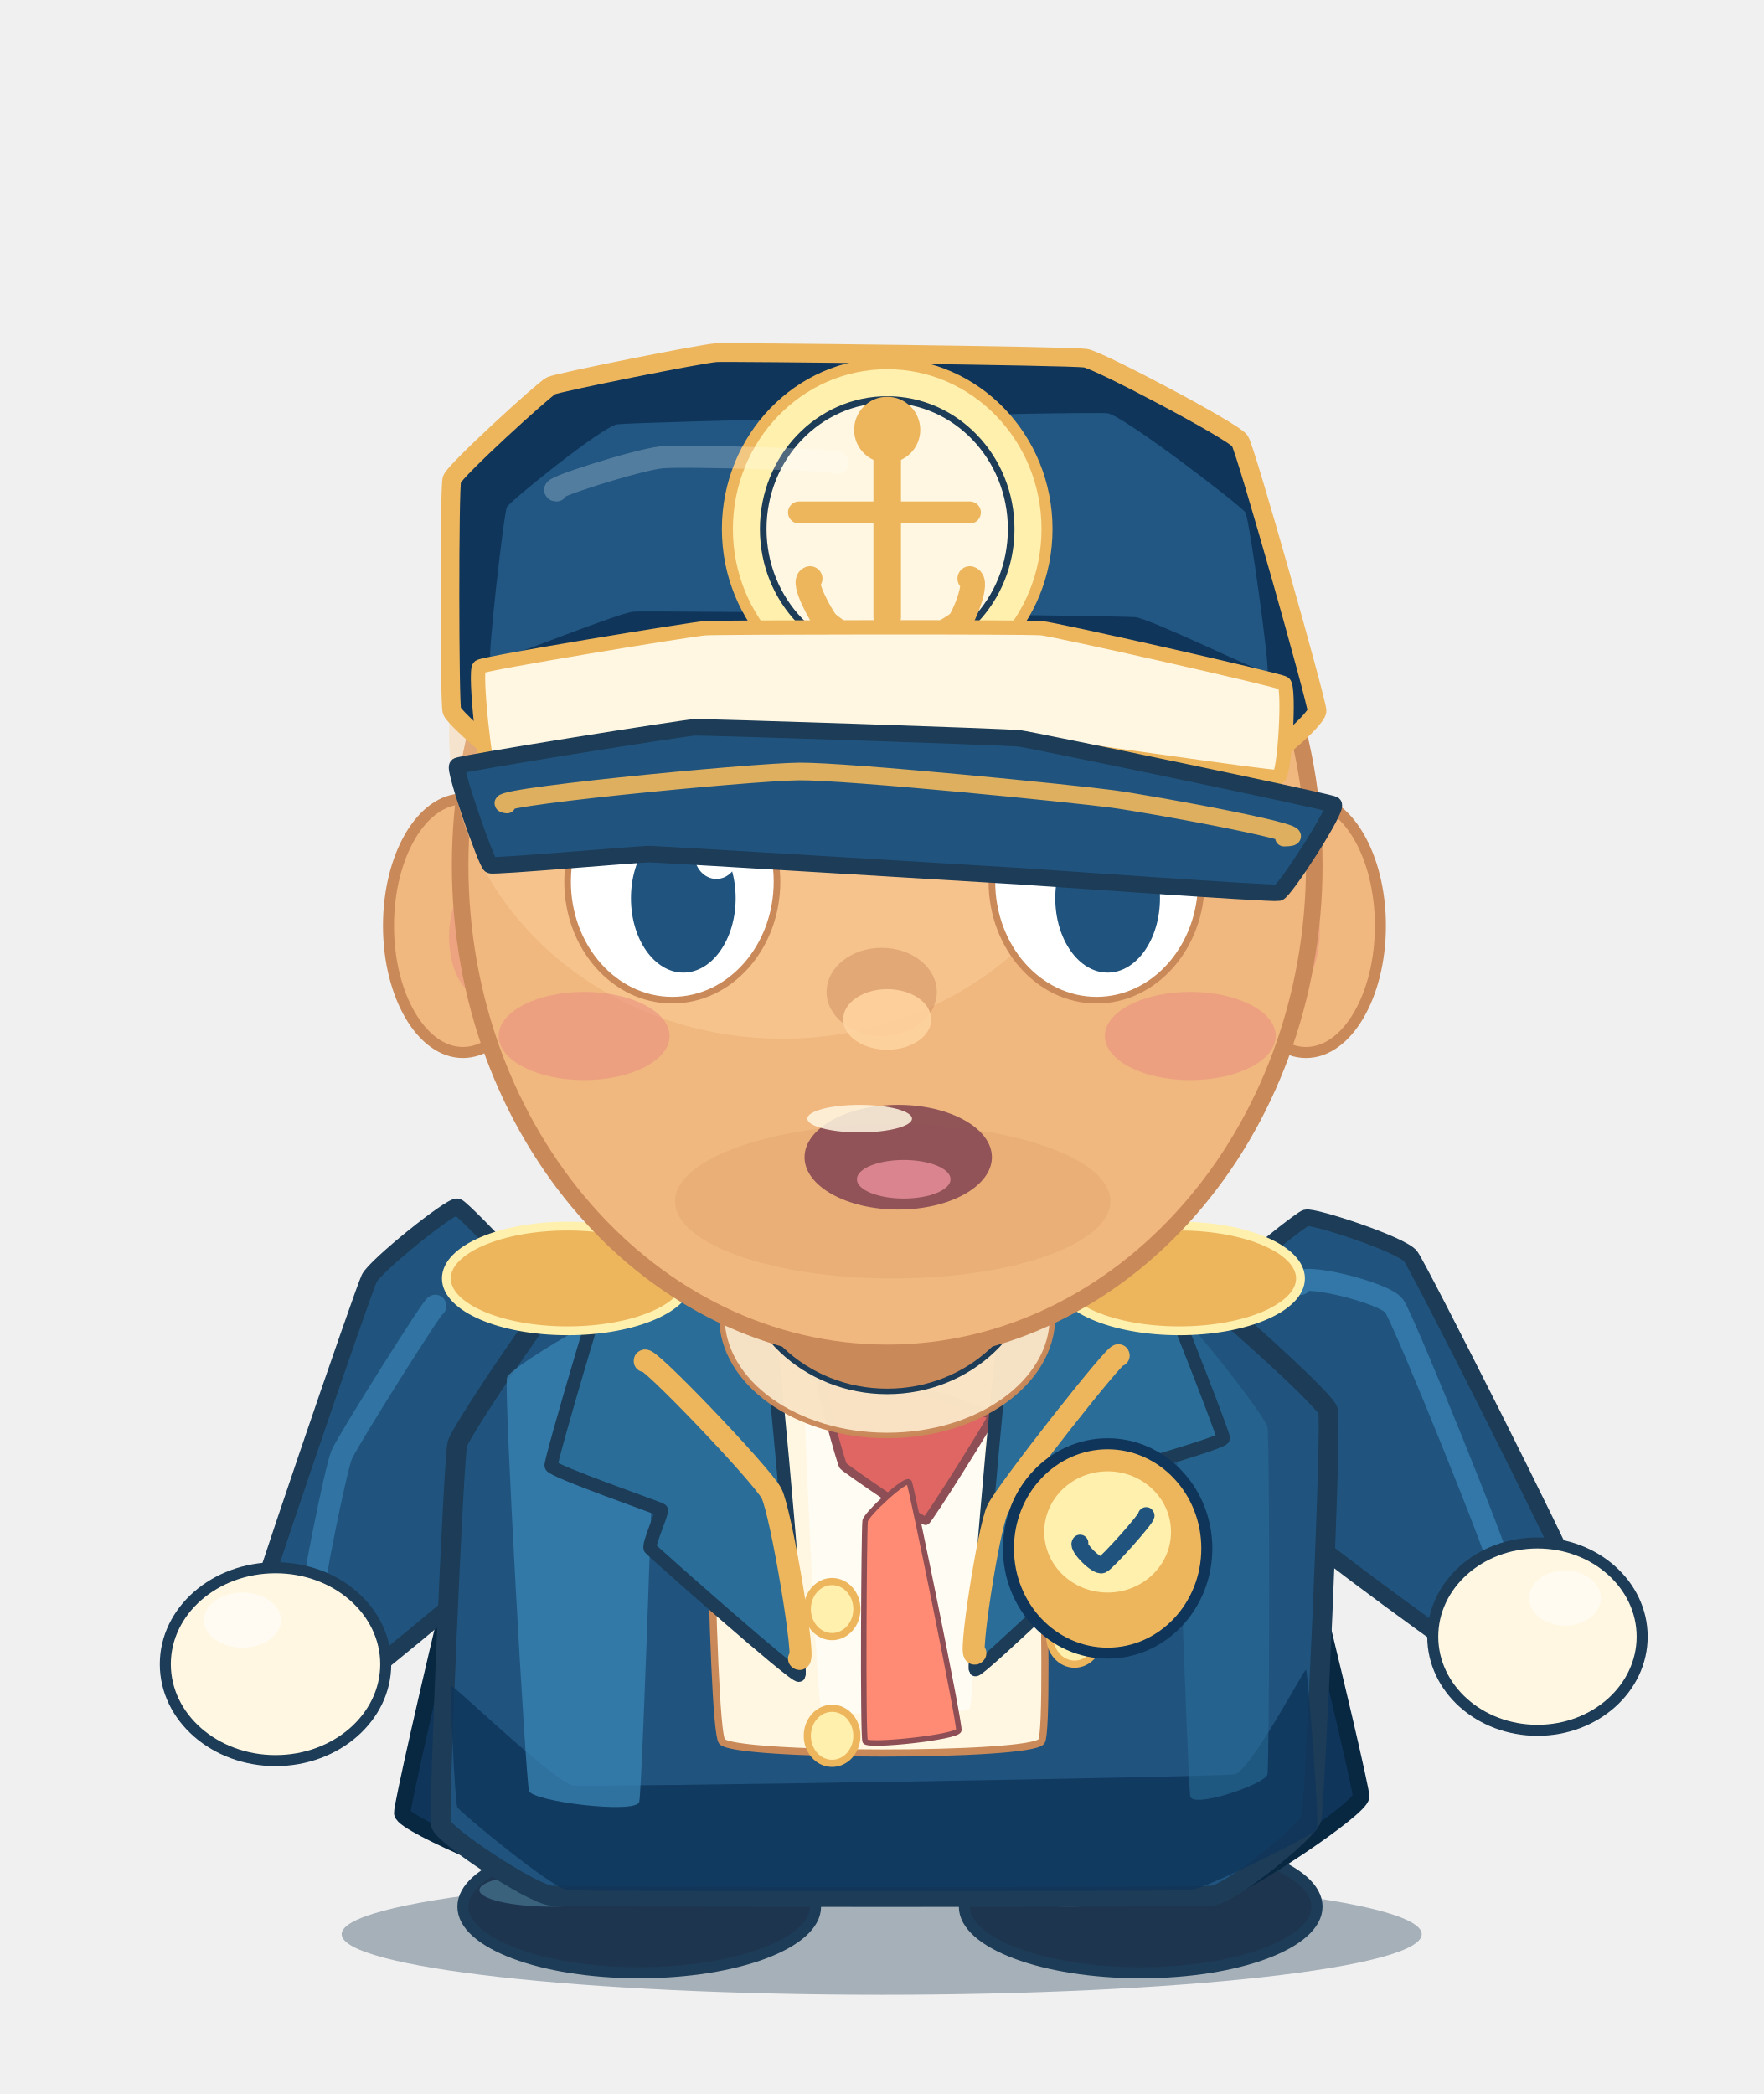
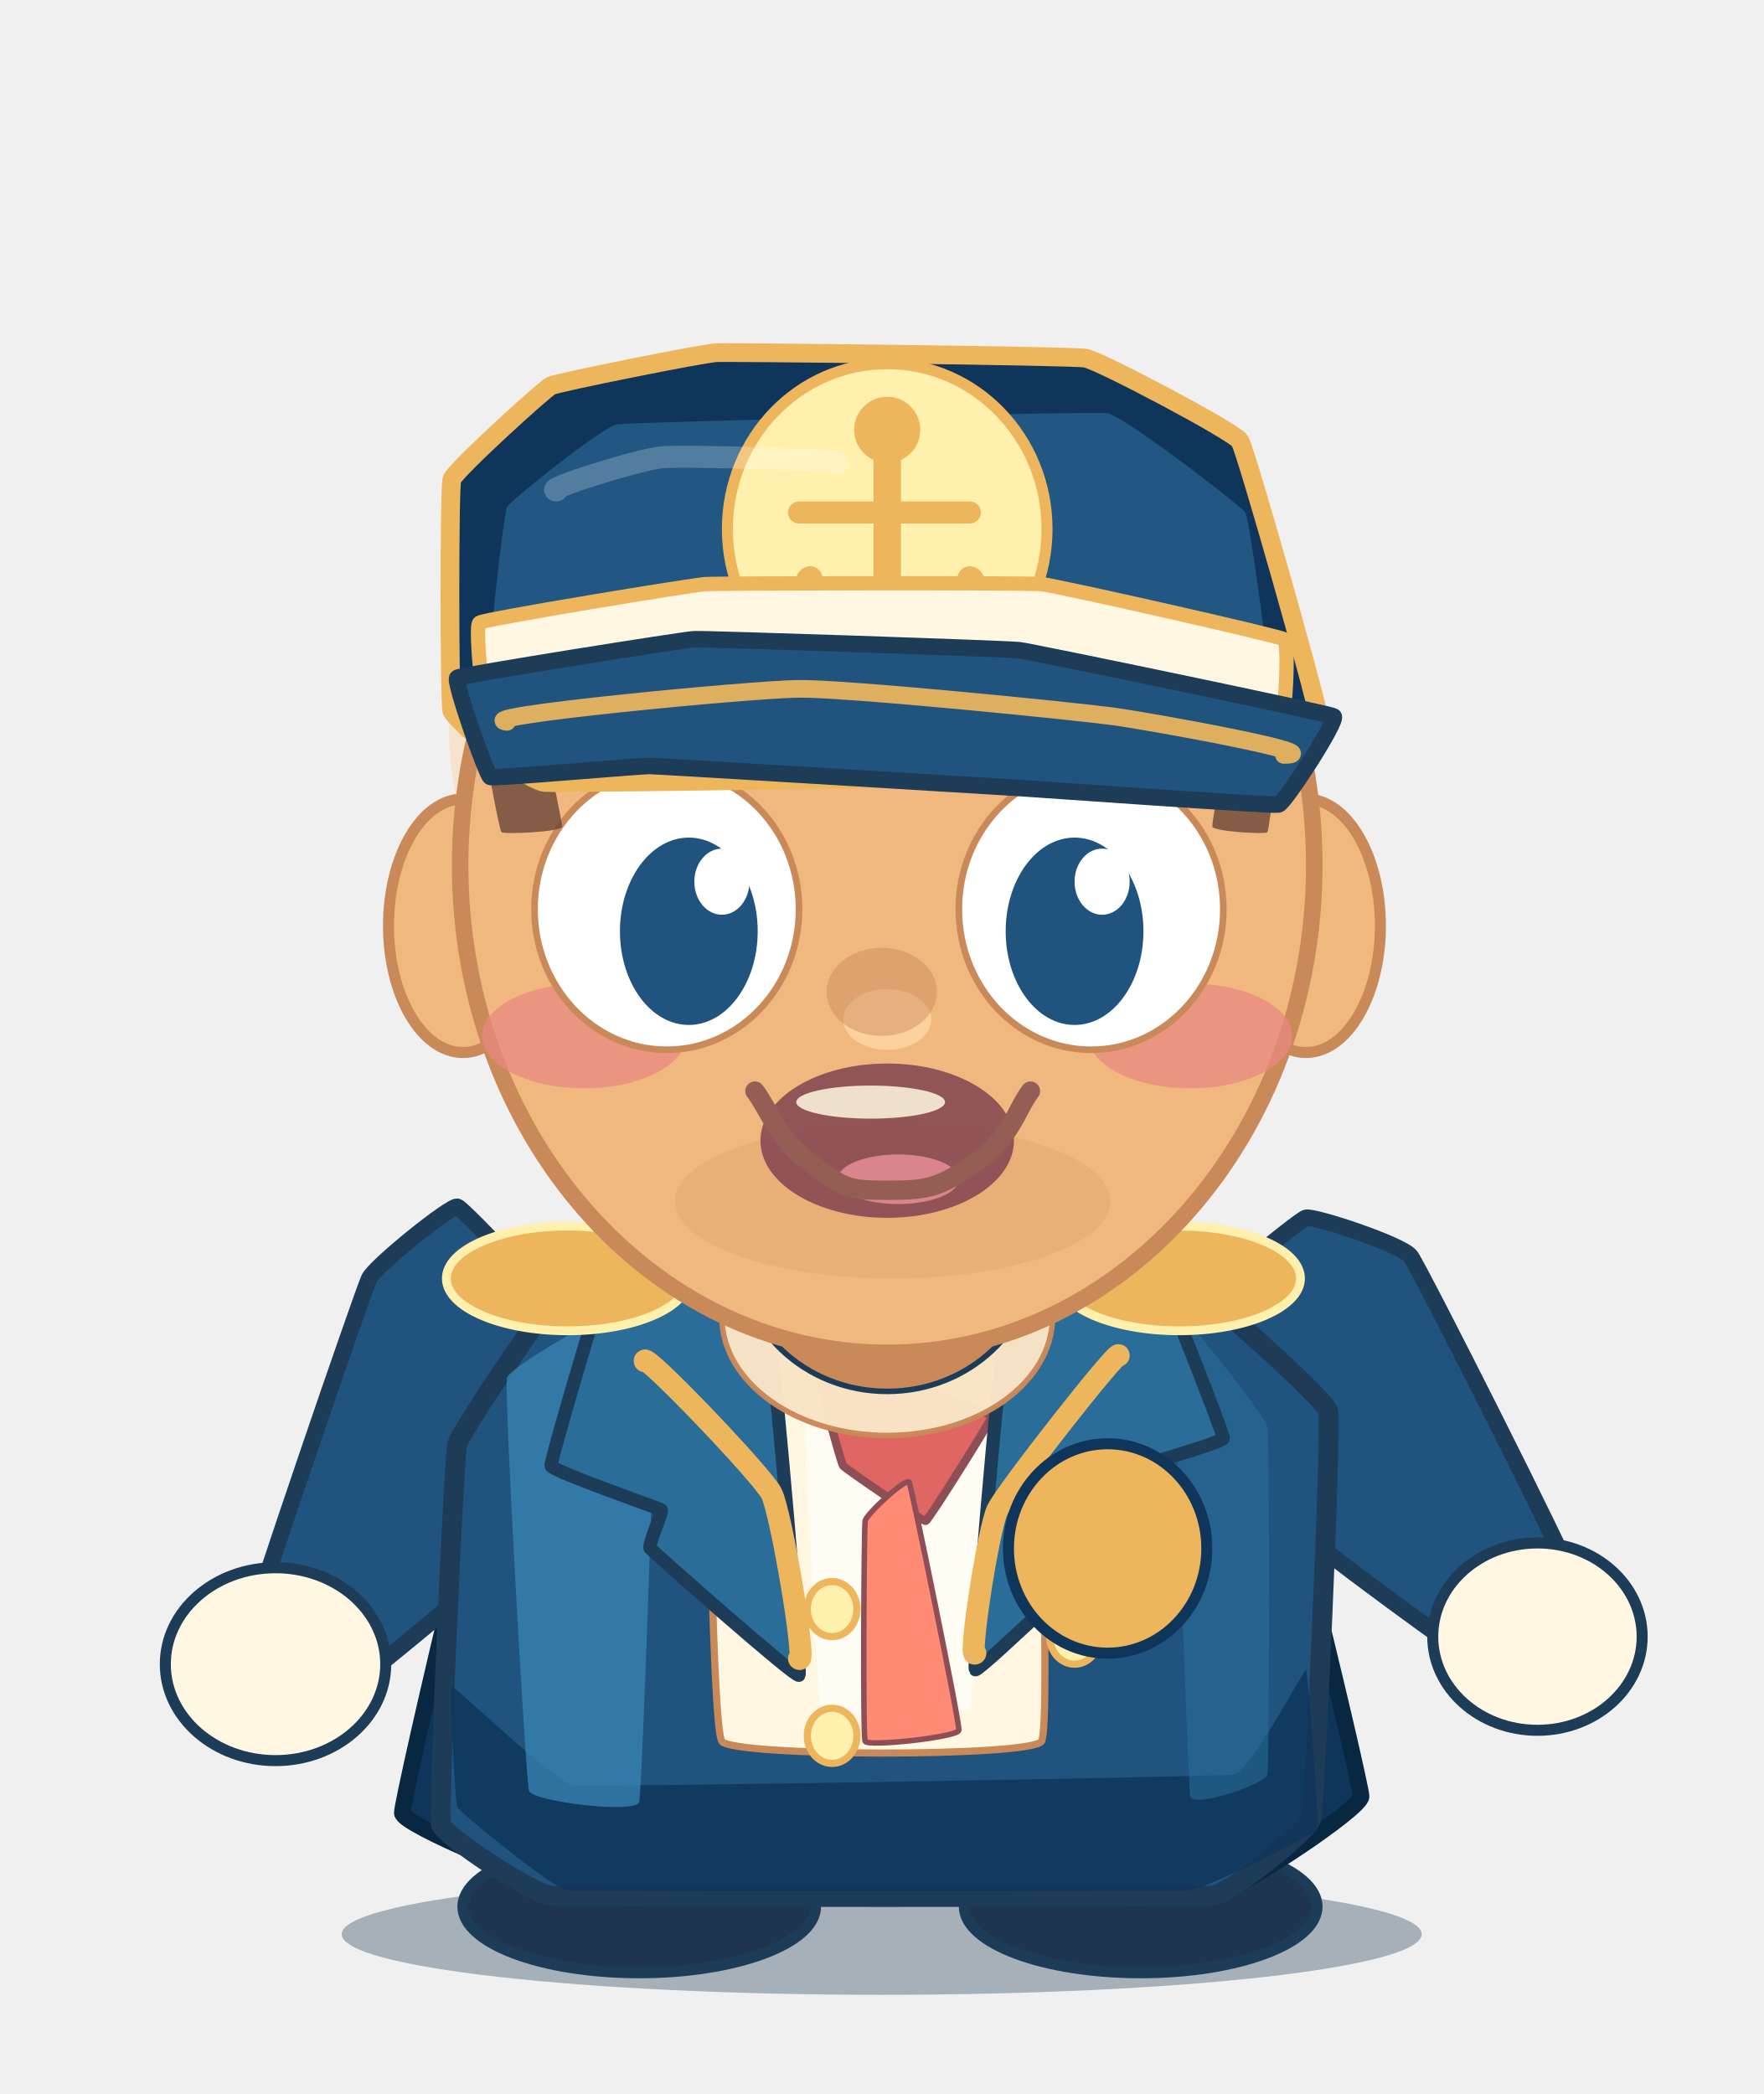
<svg xmlns="http://www.w3.org/2000/svg" width="320" height="380" viewBox="0 0 320 380" role="presentation" aria-hidden="true">
  <ellipse cx="160" cy="351" rx="98" ry="11" fill="#082842" fill-opacity="0.32" />
-   <ellipse cx="207" cy="346" rx="32" ry="12" fill="#1E3550" fill-opacity="1" stroke="#1C3C57" stroke-width="2" stroke-linecap="round" stroke-linejoin="round" stroke-opacity="1" />
-   <ellipse cx="194" cy="343" rx="13" ry="3" fill="#6EB4D0" fill-opacity="0.35" />
-   <ellipse cx="116" cy="346" rx="32" ry="12" fill="#1E3550" fill-opacity="1" stroke="#1C3C57" stroke-width="2" stroke-linecap="round" stroke-linejoin="round" stroke-opacity="1" />
-   <ellipse cx="100" cy="343" rx="13" ry="3" fill="#6EB4D0" fill-opacity="0.35" />
-   <path d="M 96 239 C99.272 237.05 220.728 237.115 224 239 C227.272 240.885 247.043 323.747 247 326 C246.957 328.253 225.142 342.653 222 343 C218.858 343.347 105.228 342.303 102 342 C98.772 341.697 73.13 331.232 73 329 C72.87 326.768 92.728 240.95 96 239 Z" fill="#0F355B" fill-opacity="1" stroke="#082842" stroke-width="3" stroke-linecap="round" stroke-linejoin="round" stroke-opacity="1" />
-   <path d="M 215 240 C215.067 238.133 235.633 221.4 237 221 C238.367 220.6 254.4 225.833 256 228 C257.6 230.167 284.567 283.533 285 286 C285.433 288.467 270.667 302.3 269 302 C267.333 301.7 236.8 279.067 235 277 C233.2 274.933 214.933 241.867 215 240 Z" fill="#20547F" fill-opacity="1" stroke="#1C3C57" stroke-width="3" stroke-linecap="round" stroke-linejoin="round" stroke-opacity="1" />
-   <path d="M 236 233 C235.05 230.65 251.2 234.45 253 237 C254.8 239.55 272.85 284.2 272 284" fill="none" fill-opacity="0.72" stroke="#3A86B7" stroke-width="4" stroke-linecap="round" stroke-linejoin="round" stroke-opacity="0.72" />
-   <ellipse cx="279" cy="297" rx="19" ry="17" fill="#FFF7E2" fill-opacity="1" stroke="#1C3C57" stroke-width="2" stroke-linecap="round" stroke-linejoin="round" stroke-opacity="1" />
-   <ellipse cx="284" cy="290" rx="6.5" ry="5" fill="#FFFFFF" fill-opacity="0.52" />
-   <path d="M 105 243 C104.79 241.05 84.14 219.33 83 219 C81.86 218.67 68.14 229.66 67 232 C65.86 234.34 45.18 294.72 45 297 C44.82 299.28 59.65 308.39 61 308 C62.35 307.61 88.68 285.95 90 284 C91.32 282.05 105.21 244.95 105 243 Z" fill="#20547F" fill-opacity="1" stroke="#1C3C57" stroke-width="3" stroke-linecap="round" stroke-linejoin="round" stroke-opacity="1" />
-   <path d="M 79 237 C79.25 235.75 63.1 261.4 62 264 C60.9 266.6 56.15 290.35 57 289" fill="none" fill-opacity="0.64" stroke="#3A86B7" stroke-width="4" stroke-linecap="round" stroke-linejoin="round" stroke-opacity="0.64" />
-   <ellipse cx="50" cy="302" rx="20" ry="17.5" fill="#FFF7E2" fill-opacity="1" stroke="#1C3C57" stroke-width="2" stroke-linecap="round" stroke-linejoin="round" stroke-opacity="1" />
-   <ellipse cx="44" cy="294" rx="7" ry="5" fill="#FFFFFF" fill-opacity="0.54" />
-   <path d="M 108 227 C111.125 226.125 204.675 226.275 208 227 C211.325 227.725 240.25 253.425 241 256 C241.75 258.575 238.525 327.8 238 330 C237.475 332.2 223.45 343.65 220 344 C216.55 344.35 103.5 344.325 100 344 C96.5 343.675 80.425 333.05 80 331 C79.575 328.95 82.3 264.6 83 262 C83.7 259.4 104.875 227.875 108 227 Z" fill="#20547F" fill-opacity="1" stroke="#1C3C57" stroke-width="3.6" stroke-linecap="round" stroke-linejoin="round" stroke-opacity="1" />
-   <path d="M 82 306 C82.455 305.913 100.923 323.653 104 324 C107.077 324.347 221.118 322.455 224 322 C226.882 321.545 236.675 302.783 237 303 C237.325 303.217 239.455 331.133 239 332 C238.545 332.867 218.947 342.762 216 343 C213.053 343.238 105.882 343.325 103 343 C100.118 342.675 83.455 328.802 83 328 C82.545 327.198 81.545 306.087 82 306 Z" fill="#0F355B" fill-opacity="0.83" />
-   <path d="M 92 250 C92.575 247.75 118.4 233.075 119 235 C119.6 236.925 116.575 324.75 116 327 C115.425 329.25 96.6 326.925 96 325 C95.4 323.075 91.425 252.25 92 250 Z" fill="#3A86B7" fill-opacity="0.73" />
-   <path d="M 213 238 C213.373 236.213 229.547 256.76 230 259 C230.453 261.24 230.373 320.213 230 322 C229.627 323.787 216.453 328.24 216 326 C215.547 323.76 212.627 239.787 213 238 Z" fill="#296D98" fill-opacity="0.57" />
-   <path d="M 129 232 C129.867 229.8 155.067 250.067 157 250 C158.933 249.933 185.933 227.8 187 230 C188.067 232.2 190.867 313.133 189 316 C187.133 318.867 133 318.8 131 316 C129 313.2 128.133 234.2 129 232 Z" fill="#FFF7E2" fill-opacity="1" stroke="#CA8959" stroke-width="1.3" stroke-linecap="round" stroke-linejoin="round" stroke-opacity="1" />
-   <path d="M 146 252 C146.35 250.9 162.175 266 163 266 C163.825 266 178.675 250.9 179 252 C179.325 253.1 176.75 308.55 176 310 C175.25 311.45 149.75 311.45 149 310 C148.25 308.55 145.65 253.1 146 252 Z" fill="#FFFFFF" fill-opacity="0.6" />
-   <path d="M 149 251 C149.26 250.72 165.38 251.88 166 252 C166.62 252.12 179.96 256.52 180 257 C180.04 257.48 168.54 275.82 168 276 C167.46 276.18 153.38 266.5 153 266 C152.62 265.5 148.74 251.28 149 251 Z" fill="#DF6663" fill-opacity="1" stroke="#8D4F55" stroke-width="1.5" stroke-linecap="round" stroke-linejoin="round" stroke-opacity="1" />
-   <path d="M 165 269 C165.453 270.013 174.213 312.747 174 314 C173.787 315.253 157.453 317.013 157 316 C156.547 314.987 156.787 277.253 157 276 C157.213 274.747 164.547 267.987 165 269 Z" fill="#FF8B74" fill-opacity="1" stroke="#8D4F55" stroke-width="1" stroke-linecap="round" stroke-linejoin="round" stroke-opacity="1" />
-   <path d="M 112 226 C112.8 225.6 139.34 244.44 140 246 C140.66 247.56 145.44 303.3 145 304 C144.56 304.7 118.5 281.6 118 281 C117.5 280.4 120.36 274.3 120 274 C119.64 273.7 100.16 266.96 100 266 C99.84 265.04 111.2 226.4 112 226 Z" fill="#296D98" fill-opacity="1" stroke="#1C3C57" stroke-width="2.4" stroke-linecap="round" stroke-linejoin="round" stroke-opacity="1" />
-   <path d="M 208 226 C207.2 225.68 182.62 243.46 182 245 C181.38 246.54 176.52 302.38 177 303 C177.48 303.62 205.46 276.72 206 276 C206.54 275.28 203.68 267.3 204 267 C204.32 266.7 221.92 261.82 222 261 C222.08 260.18 208.8 226.32 208 226 Z" fill="#296D98" fill-opacity="1" stroke="#1C3C57" stroke-width="2.4" stroke-linecap="round" stroke-linejoin="round" stroke-opacity="1" />
-   <path d="M 117 247 C116.683 245.1 138.227 267.58 140 271 C141.773 274.42 146.457 302.52 145 301" fill="none" fill-opacity="1" stroke="#EDB65D" stroke-width="4" stroke-linecap="round" stroke-linejoin="round" stroke-opacity="1" />
-   <path d="M 203 246 C203.253 244.353 182.647 270.58 181 274 C179.353 277.42 175.607 301.773 177 300" fill="none" fill-opacity="1" stroke="#EDB65D" stroke-width="4" stroke-linecap="round" stroke-linejoin="round" stroke-opacity="1" />
-   <ellipse cx="151" cy="292" rx="4.5" ry="5" fill="#FFF0AE" fill-opacity="1" stroke="#EDB65D" stroke-width="1.3" stroke-linecap="round" stroke-linejoin="round" stroke-opacity="1" />
-   <ellipse cx="151" cy="315" rx="4.5" ry="5" fill="#FFF0AE" fill-opacity="1" stroke="#EDB65D" stroke-width="1.3" stroke-linecap="round" stroke-linejoin="round" stroke-opacity="1" />
-   <ellipse cx="195" cy="297" rx="4.5" ry="5" fill="#FFF0AE" fill-opacity="1" stroke="#EDB65D" stroke-width="1.3" stroke-linecap="round" stroke-linejoin="round" stroke-opacity="1" />
-   <ellipse cx="201" cy="281" rx="18" ry="19" fill="#EDB65D" fill-opacity="1" stroke="#0F355B" stroke-width="2" stroke-linecap="round" stroke-linejoin="round" stroke-opacity="1" />
-   <ellipse cx="201" cy="278" rx="11.5" ry="11" fill="#FFF0AE" fill-opacity="1" />
-   <path d="M 196 280 C195.36 280.72 199.04 284.4 200 284 C200.96 283.6 208.32 275.32 208 275" fill="none" fill-opacity="1" stroke="#20547F" stroke-width="3" stroke-linecap="round" stroke-linejoin="round" stroke-opacity="1" />
-   <ellipse cx="103" cy="232" rx="22" ry="9.5" fill="#EDB65D" fill-opacity="1" stroke="#FFF0AE" stroke-width="1.6" stroke-linecap="round" stroke-linejoin="round" stroke-opacity="1" />
-   <ellipse cx="214" cy="232" rx="22" ry="9.5" fill="#EDB65D" fill-opacity="1" stroke="#FFF0AE" stroke-width="1.6" stroke-linecap="round" stroke-linejoin="round" stroke-opacity="1" />
-   <ellipse cx="161" cy="239" rx="30" ry="21.5" fill="#F9E4C5" fill-opacity="0.98" stroke="#CA8959" stroke-width="1" stroke-linecap="round" stroke-linejoin="round" stroke-opacity="0.98" />
-   <ellipse cx="161" cy="227" rx="27" ry="25.5" fill="#CA8959" fill-opacity="1" stroke="#1C3C57" stroke-width="1" stroke-linecap="round" stroke-linejoin="round" stroke-opacity="1" />
-   <ellipse cx="155" cy="223" rx="15" ry="11" fill="#FFD4A0" fill-opacity="0.63" />
-   <ellipse cx="237" cy="168" rx="13.5" ry="23" fill="#F0B77F" fill-opacity="1" stroke="#CA8959" stroke-width="2" stroke-linecap="round" stroke-linejoin="round" stroke-opacity="1" />
-   <ellipse cx="234" cy="169" rx="5.5" ry="11" fill="#E88A80" fill-opacity="0.44" />
-   <ellipse cx="84" cy="168" rx="13.5" ry="23" fill="#F0B77F" fill-opacity="1" stroke="#CA8959" stroke-width="2" stroke-linecap="round" stroke-linejoin="round" stroke-opacity="1" />
-   <ellipse cx="87" cy="170" rx="5.5" ry="10.5" fill="#E88A80" fill-opacity="0.44" />
-   <ellipse cx="161" cy="157" rx="77.5" ry="88.5" fill="#F0B77F" fill-opacity="1" stroke="#CA8959" stroke-width="3" stroke-linecap="round" stroke-linejoin="round" stroke-opacity="1" />
-   <ellipse cx="142" cy="133" rx="60.5" ry="55.5" fill="#FFD4A0" fill-opacity="0.43" />
-   <ellipse cx="162" cy="218" rx="39.5" ry="14" fill="#CA8959" fill-opacity="0.19" />
-   <ellipse cx="216" cy="188" rx="15.5" ry="8" fill="#E88A80" fill-opacity="0.52" />
-   <ellipse cx="106" cy="188" rx="15.5" ry="8" fill="#E88A80" fill-opacity="0.52" />
-   <ellipse cx="163" cy="210" rx="17" ry="9.5" fill="#8D4F55" fill-opacity="0.95" />
-   <ellipse cx="164" cy="214" rx="8.5" ry="3.5" fill="#D9848F" fill-opacity="1" />
-   <ellipse cx="156" cy="203" rx="9.5" ry="2.5" fill="#FFF7E2" fill-opacity="0.85" />
-   <ellipse cx="160" cy="180" rx="10" ry="8" fill="#CA8959" fill-opacity="0.45" />
-   <ellipse cx="161" cy="185" rx="8" ry="5.5" fill="#FFD4A0" fill-opacity="0.88" />
-   <ellipse cx="199" cy="160" rx="19" ry="21.5" fill="#FFFFFF" fill-opacity="1" stroke="#CA8959" stroke-width="1.2" stroke-linecap="round" stroke-linejoin="round" stroke-opacity="1" />
-   <ellipse cx="201" cy="163" rx="9.5" ry="13.5" fill="#20547F" fill-opacity="1" />
-   <ellipse cx="207" cy="155" rx="4" ry="4.5" fill="#FFFFFF" fill-opacity="1" />
-   <ellipse cx="122" cy="160" rx="19" ry="21.5" fill="#FFFFFF" fill-opacity="1" stroke="#CA8959" stroke-width="1.2" stroke-linecap="round" stroke-linejoin="round" stroke-opacity="1" />
-   <ellipse cx="124" cy="163" rx="9.5" ry="13.5" fill="#20547F" fill-opacity="1" />
-   <ellipse cx="130" cy="155" rx="4" ry="4.5" fill="#FFFFFF" fill-opacity="1" />
-   <path d="M 104 136 C102.56 135.52 118.2 128.16 121 128 C123.8 127.84 140.36 133.36 139 134" fill="none" fill-opacity="0.8" stroke="#623F35" stroke-width="4.8" stroke-linecap="round" stroke-linejoin="round" stroke-opacity="0.8" />
-   <path d="M 183 133 C181.72 132.44 198.28 127.84 201 128 C203.72 128.16 218.44 134.6 217 135" fill="none" fill-opacity="0.8" stroke="#623F35" stroke-width="4.8" stroke-linecap="round" stroke-linejoin="round" stroke-opacity="0.8" />
-   <path d="M 91 151 C90.58 150.55 87.88 135.99 88 135 C88.12 134.01 94.58 117.55 95 118 C95.42 118.45 102.12 149.01 102 150 C101.88 150.99 91.42 151.45 91 151 Z" fill="#623F35" fill-opacity="0.75" />
-   <path d="M 230 151 C230.36 150.52 232.15 134.87 232 134 C231.85 133.13 225.36 121.52 225 122 C224.64 122.48 219.85 149.13 220 150 C220.15 150.87 229.64 151.48 230 151 Z" fill="#623F35" fill-opacity="0.75" />
-   <path d="M 90 137 C89.227 136.68 89.52 117.907 90 117 C90.48 116.093 106.427 103.213 108 103 C109.573 102.787 146.947 109.107 149 109 C151.053 108.893 183.08 98.76 185 99 C186.92 99.24 219.827 116.987 221 118 C222.173 119.013 229.32 136.76 229 137 C228.68 137.24 210.28 127.32 209 127 C207.72 126.68 182.52 125.08 181 125 C179.48 124.92 153.653 123.893 152 124 C150.347 124.107 120.653 128.653 119 129 C117.347 129.347 90.773 137.32 90 137 Z" fill="#623F35" fill-opacity="1" stroke="#CA8959" stroke-width="1.5" stroke-linecap="round" stroke-linejoin="round" stroke-opacity="1" />
-   <path d="M 82 129 C81.547 127.533 81.52 88.573 82 87 C82.48 85.427 98.72 70.613 100 70 C101.28 69.387 127.413 64.133 130 64 C132.587 63.867 194.467 64.573 197 65 C199.533 65.427 223.88 78.293 225 80 C226.12 81.707 239 127.4 239 129 C239 130.6 228.733 139.653 225 140 C221.267 140.347 102.813 142.293 99 142 C95.187 141.707 82.453 130.467 82 129 Z" fill="#0F355B" fill-opacity="1" stroke="#EDB65D" stroke-width="3.4" stroke-linecap="round" stroke-linejoin="round" stroke-opacity="1" />
-   <path d="M 89 120 C88.425 119.525 91.425 93.075 92 92 C92.575 90.925 109.275 77.425 112 77 C114.725 76.575 198.15 74.6 201 75 C203.85 75.4 225.275 91.825 226 93 C226.725 94.175 230.5 121.525 230 122 C229.5 122.475 208.875 112.275 206 112 C203.125 111.725 117.925 110.8 115 111 C112.075 111.2 89.575 120.475 89 120 Z" fill="#3A86B7" fill-opacity="0.42" />
-   <ellipse cx="161" cy="96" rx="29" ry="30" fill="#FFF0AE" fill-opacity="1" stroke="#EDB65D" stroke-width="2" stroke-linecap="round" stroke-linejoin="round" stroke-opacity="1" />
-   <ellipse cx="161" cy="96" rx="22.5" ry="23.5" fill="#FFF7E2" fill-opacity="1" stroke="#1C3C57" stroke-width="1.2" stroke-linecap="round" stroke-linejoin="round" stroke-opacity="1" />
-   <path d="M 161 79 C161 79 161 112 161 112" fill="none" fill-opacity="1" stroke="#EDB65D" stroke-width="5" stroke-linecap="round" stroke-linejoin="round" stroke-opacity="1" />
-   <ellipse cx="161" cy="78" rx="6" ry="6" fill="#EDB65D" fill-opacity="1" />
-   <path d="M 147 105 C145.44 105.48 149.16 112.1 150 113 C150.84 113.9 159.56 120 161 120 C162.44 120 173.1 113.9 174 113 C174.9 112.1 177.62 105.48 176 105" fill="none" fill-opacity="1" stroke="#EDB65D" stroke-width="4.5" stroke-linecap="round" stroke-linejoin="round" stroke-opacity="1" />
-   <path d="M 145 93 C145 93 176 93 176 93" fill="none" fill-opacity="1" stroke="#EDB65D" stroke-width="4" stroke-linecap="round" stroke-linejoin="round" stroke-opacity="1" />
-   <path d="M 87 121 C87.975 120.325 125.45 114.175 128 114 C130.55 113.825 186.375 113.75 189 114 C191.625 114.25 231.925 123.325 233 124 C234.075 124.675 233.15 140.725 232 141 C230.85 141.275 189.725 135.125 187 135 C184.275 134.875 125.45 135.85 123 136 C120.55 136.15 89.9 141.375 89 141 C88.1 140.625 86.025 121.675 87 121 Z" fill="#FFF7E2" fill-opacity="1" stroke="#EDB65D" stroke-width="2.6" stroke-linecap="round" stroke-linejoin="round" stroke-opacity="1" />
-   <path d="M 83 139 C83.74 138.5 123.96 132.1 126 132 C128.04 131.9 182.68 133.72 185 134 C187.32 134.28 241.06 145.44 242 146 C242.94 146.56 233.14 161.74 232 162 C230.86 162.26 187.28 159.14 185 159 C182.72 158.86 119.92 155.04 118 155 C116.08 154.96 89.7 157.32 89 157 C88.3 156.68 82.26 139.5 83 139 Z" fill="#20547F" fill-opacity="1" stroke="#1C3C57" stroke-width="3" stroke-linecap="round" stroke-linejoin="round" stroke-opacity="1" />
-   <path d="M 92 146 C84.96 145.04 136.2 140.08 145 140 C153.8 139.92 194.96 144.04 202 145 C209.04 145.96 241.8 151.92 233 152" fill="none" fill-opacity="0.92" stroke="#EDB65D" stroke-width="3.2" stroke-linecap="round" stroke-linejoin="round" stroke-opacity="0.92" />
-   <path d="M 101 89 C98.333 88.917 115.75 83.417 120 83 C124.25 82.583 153.583 83.5 152 84" fill="none" fill-opacity="0.23" stroke="#FFFFFF" stroke-width="4" stroke-linecap="round" stroke-linejoin="round" stroke-opacity="0.23" />
+   <ellipse cx="194" cy="343" rx="13" ry="3" fill="#6eb4d0" fill-opacity="0.35" />
+   <ellipse cx="207" cy="346" rx="32" ry="12" fill="#1e3550" fill-opacity="1" stroke="#1c3c57" stroke-width="2" stroke-linecap="round" stroke-linejoin="round" stroke-opacity="1" />
+   <ellipse cx="100" cy="343" rx="13" ry="3" fill="#6eb4d0" fill-opacity="0.35" />
+   <ellipse cx="116" cy="346" rx="32" ry="12" fill="#1e3550" fill-opacity="1" stroke="#1c3c57" stroke-width="2" stroke-linecap="round" stroke-linejoin="round" stroke-opacity="1" />
+   <path d="M96 239 C99.27 237.05 220.73 237.12 224 239 C227.27 240.88 247.04 323.75 247 326 C246.96 328.25 225.14 342.65 222 343 C218.86 343.35 105.23 342.3 102 342 C98.77 341.7 73.13 331.23 73 329 C72.87 326.77 92.73 240.95 96 239 Z" fill="#0f355b" fill-opacity="1" stroke="#082842" stroke-width="3" stroke-linecap="round" stroke-linejoin="round" stroke-opacity="1" />
+   <path d="M236 233 C235.05 230.65 251.2 234.45 253 237 C254.8 239.55 272.85 284.2 272 284" fill="none" fill-opacity="1" stroke="#3a86b7" stroke-width="4" stroke-linecap="round" stroke-linejoin="round" stroke-opacity="0.72" />
+   <path d="M215 240 C215.07 238.13 235.63 221.4 237 221 C238.37 220.6 254.4 225.83 256 228 C257.6 230.17 284.57 283.53 285 286 C285.43 288.47 270.67 302.3 269 302 C267.33 301.7 236.8 279.07 235 277 C233.2 274.93 214.93 241.87 215 240 Z" fill="#20547f" fill-opacity="1" stroke="#1c3c57" stroke-width="3" stroke-linecap="round" stroke-linejoin="round" stroke-opacity="1" />
+   <ellipse cx="284" cy="290" rx="6.5" ry="5" fill="#ffffff" fill-opacity="0.52" />
+   <ellipse cx="279" cy="297" rx="19" ry="17" fill="#fff7e2" fill-opacity="1" stroke="#1c3c57" stroke-width="2" stroke-linecap="round" stroke-linejoin="round" stroke-opacity="1" />
+   <path d="M79 237 C79.25 235.75 63.1 261.4 62 264 C60.9 266.6 56.15 290.35 57 289" fill="none" fill-opacity="1" stroke="#3a86b7" stroke-width="4" stroke-linecap="round" stroke-linejoin="round" stroke-opacity="0.64" />
+   <path d="M105 243 C104.79 241.05 84.14 219.33 83 219 C81.86 218.67 68.14 229.66 67 232 C65.86 234.34 45.18 294.72 45 297 C44.82 299.28 59.65 308.39 61 308 C62.35 307.61 88.68 285.95 90 284 C91.32 282.05 105.21 244.95 105 243 Z" fill="#20547f" fill-opacity="1" stroke="#1c3c57" stroke-width="3" stroke-linecap="round" stroke-linejoin="round" stroke-opacity="1" />
+   <ellipse cx="44" cy="294" rx="7" ry="5" fill="#ffffff" fill-opacity="0.54" />
+   <ellipse cx="50" cy="302" rx="20" ry="17.5" fill="#fff7e2" fill-opacity="1" stroke="#1c3c57" stroke-width="2" stroke-linecap="round" stroke-linejoin="round" stroke-opacity="1" />
+   <path d="M108 227 C111.13 226.13 204.68 226.28 208 227 C211.32 227.72 240.25 253.43 241 256 C241.75 258.57 238.53 327.8 238 330 C237.47 332.2 223.45 343.65 220 344 C216.55 344.35 103.5 344.32 100 344 C96.5 343.68 80.42 333.05 80 331 C79.58 328.95 82.3 264.6 83 262 C83.7 259.4 104.88 227.88 108 227 Z" fill="#20547f" fill-opacity="1" stroke="#1c3c57" stroke-width="3.6" stroke-linecap="round" stroke-linejoin="round" stroke-opacity="1" />
+   <path d="M82 306 C82.45 305.91 100.92 323.65 104 324 C107.08 324.35 221.12 322.45 224 322 C226.88 321.55 236.68 302.78 237 303 C237.32 303.22 239.46 331.13 239 332 C238.54 332.87 218.95 342.76 216 343 C213.05 343.24 105.88 343.32 103 343 C100.12 342.68 83.45 328.8 83 328 C82.55 327.2 81.55 306.09 82 306 Z" fill="#0f355b" fill-opacity="0.83" />
+   <path d="M92 250 C92.58 247.75 118.4 233.07 119 235 C119.6 236.93 116.58 324.75 116 327 C115.42 329.25 96.6 326.93 96 325 C95.4 323.07 91.42 252.25 92 250 Z" fill="#3a86b7" fill-opacity="0.73" />
+   <path d="M213 238 C213.37 236.21 229.55 256.76 230 259 C230.45 261.24 230.37 320.21 230 322 C229.63 323.79 216.45 328.24 216 326 C215.55 323.76 212.63 239.79 213 238 Z" fill="#296d98" fill-opacity="0.57" />
+   <path d="M129 232 C129.87 229.8 155.07 250.07 157 250 C158.93 249.93 185.93 227.8 187 230 C188.07 232.2 190.87 313.13 189 316 C187.13 318.87 133 318.8 131 316 C129 313.2 128.13 234.2 129 232 Z" fill="#fff7e2" fill-opacity="1" stroke="#ca8959" stroke-width="1.3" stroke-linecap="round" stroke-linejoin="round" stroke-opacity="1" />
+   <path d="M146 252 C146.35 250.9 162.18 266 163 266 C163.82 266 178.68 250.9 179 252 C179.32 253.1 176.75 308.55 176 310 C175.25 311.45 149.75 311.45 149 310 C148.25 308.55 145.65 253.1 146 252 Z" fill="#ffffff" fill-opacity="0.6" />
+   <path d="M149 251 C149.26 250.72 165.38 251.88 166 252 C166.62 252.12 179.96 256.52 180 257 C180.04 257.48 168.54 275.82 168 276 C167.46 276.18 153.38 266.5 153 266 C152.62 265.5 148.74 251.28 149 251 Z" fill="#df6663" fill-opacity="1" stroke="#8d4f55" stroke-width="1.5" stroke-linecap="round" stroke-linejoin="round" stroke-opacity="1" />
+   <path d="M165 269 C165.45 270.01 174.21 312.75 174 314 C173.79 315.25 157.45 317.01 157 316 C156.55 314.99 156.79 277.25 157 276 C157.21 274.75 164.55 267.99 165 269 Z" fill="#ff8b74" fill-opacity="1" stroke="#8d4f55" stroke-width="1" stroke-linecap="round" stroke-linejoin="round" stroke-opacity="1" />
+   <path d="M112 226 C112.8 225.6 139.34 244.44 140 246 C140.66 247.56 145.44 303.3 145 304 C144.56 304.7 118.5 281.6 118 281 C117.5 280.4 120.36 274.3 120 274 C119.64 273.7 100.16 266.96 100 266 C99.84 265.04 111.2 226.4 112 226 Z" fill="#296d98" fill-opacity="1" stroke="#1c3c57" stroke-width="2.4" stroke-linecap="round" stroke-linejoin="round" stroke-opacity="1" />
+   <path d="M208 226 C207.2 225.68 182.62 243.46 182 245 C181.38 246.54 176.52 302.38 177 303 C177.48 303.62 205.46 276.72 206 276 C206.54 275.28 203.68 267.3 204 267 C204.32 266.7 221.92 261.82 222 261 C222.08 260.18 208.8 226.32 208 226 Z" fill="#296d98" fill-opacity="1" stroke="#1c3c57" stroke-width="2.4" stroke-linecap="round" stroke-linejoin="round" stroke-opacity="1" />
+   <path d="M203 246 C203.25 244.35 182.65 270.58 181 274 C179.35 277.42 175.61 301.77 177 300" fill="none" fill-opacity="1" stroke="#edb65d" stroke-width="4" stroke-linecap="round" stroke-linejoin="round" stroke-opacity="1" />
+   <path d="M117 247 C116.68 245.1 138.23 267.58 140 271 C141.77 274.42 146.46 302.52 145 301" fill="none" fill-opacity="1" stroke="#edb65d" stroke-width="4" stroke-linecap="round" stroke-linejoin="round" stroke-opacity="1" />
+   <ellipse cx="195" cy="297" rx="4.5" ry="5" fill="#fff0ae" fill-opacity="1" stroke="#edb65d" stroke-width="1.3" stroke-linecap="round" stroke-linejoin="round" stroke-opacity="1" />
+   <ellipse cx="151" cy="315" rx="4.5" ry="5" fill="#fff0ae" fill-opacity="1" stroke="#edb65d" stroke-width="1.3" stroke-linecap="round" stroke-linejoin="round" stroke-opacity="1" />
+   <ellipse cx="151" cy="292" rx="4.5" ry="5" fill="#fff0ae" fill-opacity="1" stroke="#edb65d" stroke-width="1.3" stroke-linecap="round" stroke-linejoin="round" stroke-opacity="1" />
+   <path d="M196 280 C195.36 280.72 199.04 284.4 200 284 C200.96 283.6 208.32 275.32 208 275" fill="none" fill-opacity="1" stroke="#20547f" stroke-width="3" stroke-linecap="round" stroke-linejoin="round" stroke-opacity="1" />
+   <ellipse cx="201" cy="278" rx="11.5" ry="11" fill="#fff0ae" fill-opacity="1" />
+   <ellipse cx="201" cy="281" rx="18" ry="19" fill="#edb65d" fill-opacity="1" stroke="#0f355b" stroke-width="2" stroke-linecap="round" stroke-linejoin="round" stroke-opacity="1" />
+   <ellipse cx="103" cy="232" rx="22" ry="9.5" fill="#edb65d" fill-opacity="1" stroke="#fff0ae" stroke-width="1.6" stroke-linecap="round" stroke-linejoin="round" stroke-opacity="1" />
+   <ellipse cx="214" cy="232" rx="22" ry="9.5" fill="#edb65d" fill-opacity="1" stroke="#fff0ae" stroke-width="1.6" stroke-linecap="round" stroke-linejoin="round" stroke-opacity="1" />
+   <ellipse cx="161" cy="239" rx="30" ry="21.5" fill="#f9e4c5" fill-opacity="0.98" stroke="#ca8959" stroke-width="1" stroke-linecap="round" stroke-linejoin="round" stroke-opacity="0.98" />
+   <ellipse cx="155" cy="223" rx="15" ry="11" fill="#ffd4a0" fill-opacity="0.63" />
+   <ellipse cx="161" cy="227" rx="27" ry="25.5" fill="#ca8959" fill-opacity="1" stroke="#1c3c57" stroke-width="1" stroke-linecap="round" stroke-linejoin="round" stroke-opacity="1" />
+   <ellipse cx="234" cy="169" rx="5.5" ry="11" fill="#e88a80" fill-opacity="0.44" />
+   <ellipse cx="237" cy="168" rx="13.5" ry="23" fill="#f0b77f" fill-opacity="1" stroke="#ca8959" stroke-width="2" stroke-linecap="round" stroke-linejoin="round" stroke-opacity="1" />
+   <ellipse cx="87" cy="170" rx="5.5" ry="10.5" fill="#e88a80" fill-opacity="0.44" />
+   <ellipse cx="84" cy="168" rx="13.5" ry="23" fill="#f0b77f" fill-opacity="1" stroke="#ca8959" stroke-width="2" stroke-linecap="round" stroke-linejoin="round" stroke-opacity="1" />
+   <ellipse cx="142" cy="133" rx="60.5" ry="55.5" fill="#ffd4a0" fill-opacity="0.43" />
+   <ellipse cx="161" cy="157" rx="77.5" ry="88.5" fill="#f0b77f" fill-opacity="1" stroke="#ca8959" stroke-width="3" stroke-linecap="round" stroke-linejoin="round" stroke-opacity="1" />
+   <ellipse cx="162" cy="218" rx="39.5" ry="14" fill="#ca8959" fill-opacity="0.19" />
+   <ellipse cx="216" cy="188" rx="18.5" ry="9.5" fill="#e88a80" fill-opacity="0.75" />
+   <ellipse cx="106" cy="188" rx="18.5" ry="9.5" fill="#e88a80" fill-opacity="0.75" />
+   <ellipse cx="161" cy="207" rx="23" ry="14" fill="#8d4f55" fill-opacity="0.95" />
+   <ellipse cx="163" cy="214" rx="11" ry="4.5" fill="#d9848f" fill-opacity="1" />
+   <ellipse cx="158" cy="200" rx="13.5" ry="3" fill="#fff7e2" fill-opacity="0.85" />
+   <path d="M137 198 C139.5 201.25 141 206.5 147 211 C153 215.5 153.5 216 161 216 C168.5 216 170.5 215.5 177 211 C183.5 206.5 184.5 201.25 187 198" fill="none" fill-opacity="1" stroke="#955e55" stroke-width="3.5" stroke-linecap="round" stroke-linejoin="round" stroke-opacity="1" />
+   <ellipse cx="161" cy="185" rx="8" ry="5.5" fill="#ffd4a0" fill-opacity="0.88" />
+   <ellipse cx="160" cy="180" rx="10" ry="8" fill="#ca8959" fill-opacity="0.45" />
+   <ellipse cx="198" cy="165" rx="24" ry="25.5" fill="#ffffff" fill-opacity="1" stroke="#ca8959" stroke-width="1.2" stroke-linecap="round" stroke-linejoin="round" stroke-opacity="1" />
+   <ellipse cx="195" cy="169" rx="12.5" ry="17" fill="#20547f" fill-opacity="1" />
+   <ellipse cx="200" cy="160" rx="5" ry="6" fill="#ffffff" fill-opacity="1" />
+   <ellipse cx="121" cy="165" rx="24" ry="25.5" fill="#ffffff" fill-opacity="1" stroke="#ca8959" stroke-width="1.2" stroke-linecap="round" stroke-linejoin="round" stroke-opacity="1" />
+   <ellipse cx="125" cy="169" rx="12.5" ry="17" fill="#20547f" fill-opacity="1" />
+   <ellipse cx="131" cy="160" rx="5" ry="6" fill="#ffffff" fill-opacity="1" />
+   <path d="M183 133 C181.72 132.44 198.28 127.84 201 128 C203.72 128.16 218.44 134.6 217 135" fill="none" fill-opacity="1" stroke="#623f35" stroke-width="4.8" stroke-linecap="round" stroke-linejoin="round" stroke-opacity="0.8" />
+   <path d="M104 136 C102.56 135.52 118.2 128.16 121 128 C123.8 127.84 140.36 133.36 139 134" fill="none" fill-opacity="1" stroke="#623f35" stroke-width="4.8" stroke-linecap="round" stroke-linejoin="round" stroke-opacity="0.8" />
+   <path d="M230 151 C230.36 150.52 232.15 134.87 232 134 C231.85 133.13 225.36 121.52 225 122 C224.64 122.48 219.85 149.13 220 150 C220.15 150.87 229.64 151.48 230 151 Z" fill="#623f35" fill-opacity="0.75" />
+   <path d="M91 151 C90.58 150.55 87.88 135.99 88 135 C88.12 134.01 94.58 117.55 95 118 C95.42 118.45 102.12 149.01 102 150 C101.88 150.99 91.42 151.45 91 151 Z" fill="#623f35" fill-opacity="0.75" />
+   <path d="M90 137 C89.23 136.68 89.52 117.91 90 117 C90.48 116.09 106.43 103.21 108 103 C109.57 102.79 146.95 109.11 149 109 C151.05 108.89 183.08 98.76 185 99 C186.92 99.24 219.83 116.99 221 118 C222.17 119.01 229.32 136.76 229 137 C228.68 137.24 210.28 127.32 209 127 C207.72 126.68 182.52 125.08 181 125 C179.48 124.92 153.65 123.89 152 124 C150.35 124.11 120.65 128.65 119 129 C117.35 129.35 90.77 137.32 90 137 Z" fill="#623f35" fill-opacity="1" stroke="#ca8959" stroke-width="1.5" stroke-linecap="round" stroke-linejoin="round" stroke-opacity="1" />
+   <path d="M82 129 C81.55 127.53 81.52 88.57 82 87 C82.48 85.43 98.72 70.61 100 70 C101.28 69.39 127.41 64.13 130 64 C132.59 63.87 194.47 64.57 197 65 C199.53 65.43 223.88 78.29 225 80 C226.12 81.71 239 127.4 239 129 C239 130.6 228.73 139.65 225 140 C221.27 140.35 102.81 142.29 99 142 C95.19 141.71 82.45 130.47 82 129 Z" fill="#0f355b" fill-opacity="1" stroke="#edb65d" stroke-width="3.4" stroke-linecap="round" stroke-linejoin="round" stroke-opacity="1" />
+   <path d="M89 120 C88.42 119.53 91.42 93.08 92 92 C92.58 90.92 109.28 77.42 112 77 C114.72 76.58 198.15 74.6 201 75 C203.85 75.4 225.28 91.83 226 93 C226.72 94.17 230.5 121.53 230 122 C229.5 122.47 208.88 112.28 206 112 C203.13 111.72 117.92 110.8 115 111 C112.08 111.2 89.58 120.47 89 120 Z" fill="#3a86b7" fill-opacity="0.42" />
+   <ellipse cx="161" cy="96" rx="22.5" ry="23.5" fill="#fff7e2" fill-opacity="1" stroke="#1c3c57" stroke-width="1.2" stroke-linecap="round" stroke-linejoin="round" stroke-opacity="1" />
+   <ellipse cx="161" cy="96" rx="29" ry="30" fill="#fff0ae" fill-opacity="1" stroke="#edb65d" stroke-width="2" stroke-linecap="round" stroke-linejoin="round" stroke-opacity="1" />
+   <path d="M145 93 C145 93 176 93 176 93" fill="none" fill-opacity="1" stroke="#edb65d" stroke-width="4" stroke-linecap="round" stroke-linejoin="round" stroke-opacity="1" />
+   <path d="M147 105 C145.44 105.48 149.16 112.1 150 113 C150.84 113.9 159.56 120 161 120 C162.44 120 173.1 113.9 174 113 C174.9 112.1 177.62 105.48 176 105" fill="none" fill-opacity="1" stroke="#edb65d" stroke-width="4.5" stroke-linecap="round" stroke-linejoin="round" stroke-opacity="1" />
+   <ellipse cx="161" cy="78" rx="6" ry="6" fill="#edb65d" fill-opacity="1" />
+   <path d="M161 79 C161 79 161 112 161 112" fill="none" fill-opacity="1" stroke="#edb65d" stroke-width="5" stroke-linecap="round" stroke-linejoin="round" stroke-opacity="1" />
+   <path d="M87 113 C87.97 112.33 125.45 106.17 128 106 C130.55 105.83 186.38 105.75 189 106 C191.63 106.25 231.93 115.33 233 116 C234.07 116.67 233.15 132.72 232 133 C230.85 133.28 189.72 127.13 187 127 C184.28 126.88 125.45 127.85 123 128 C120.55 128.15 89.9 133.38 89 133 C88.1 132.63 86.03 113.67 87 113 Z" fill="#fff7e2" fill-opacity="1" stroke="#edb65d" stroke-width="2.6" stroke-linecap="round" stroke-linejoin="round" stroke-opacity="1" />
+   <path d="M83 123 C83.74 122.5 123.96 116.1 126 116 C128.04 115.9 182.68 117.72 185 118 C187.32 118.28 241.06 129.44 242 130 C242.94 130.56 233.14 145.74 232 146 C230.86 146.26 187.28 143.14 185 143 C182.72 142.86 119.92 139.04 118 139 C116.08 138.96 89.7 141.32 89 141 C88.3 140.68 82.26 123.5 83 123 Z" fill="#20547f" fill-opacity="1" stroke="#1c3c57" stroke-width="3" stroke-linecap="round" stroke-linejoin="round" stroke-opacity="1" />
+   <path d="M92 131 C84.96 130.04 136.2 125.08 145 125 C153.8 124.92 194.96 129.04 202 130 C209.04 130.96 241.8 136.92 233 137" fill="none" fill-opacity="1" stroke="#edb65d" stroke-width="3.2" stroke-linecap="round" stroke-linejoin="round" stroke-opacity="0.92" />
+   <path d="M101 89 C98.33 88.92 115.75 83.42 120 83 C124.25 82.58 153.58 83.5 152 84" fill="none" fill-opacity="1" stroke="#ffffff" stroke-width="4" stroke-linecap="round" stroke-linejoin="round" stroke-opacity="0.23" />
</svg>
